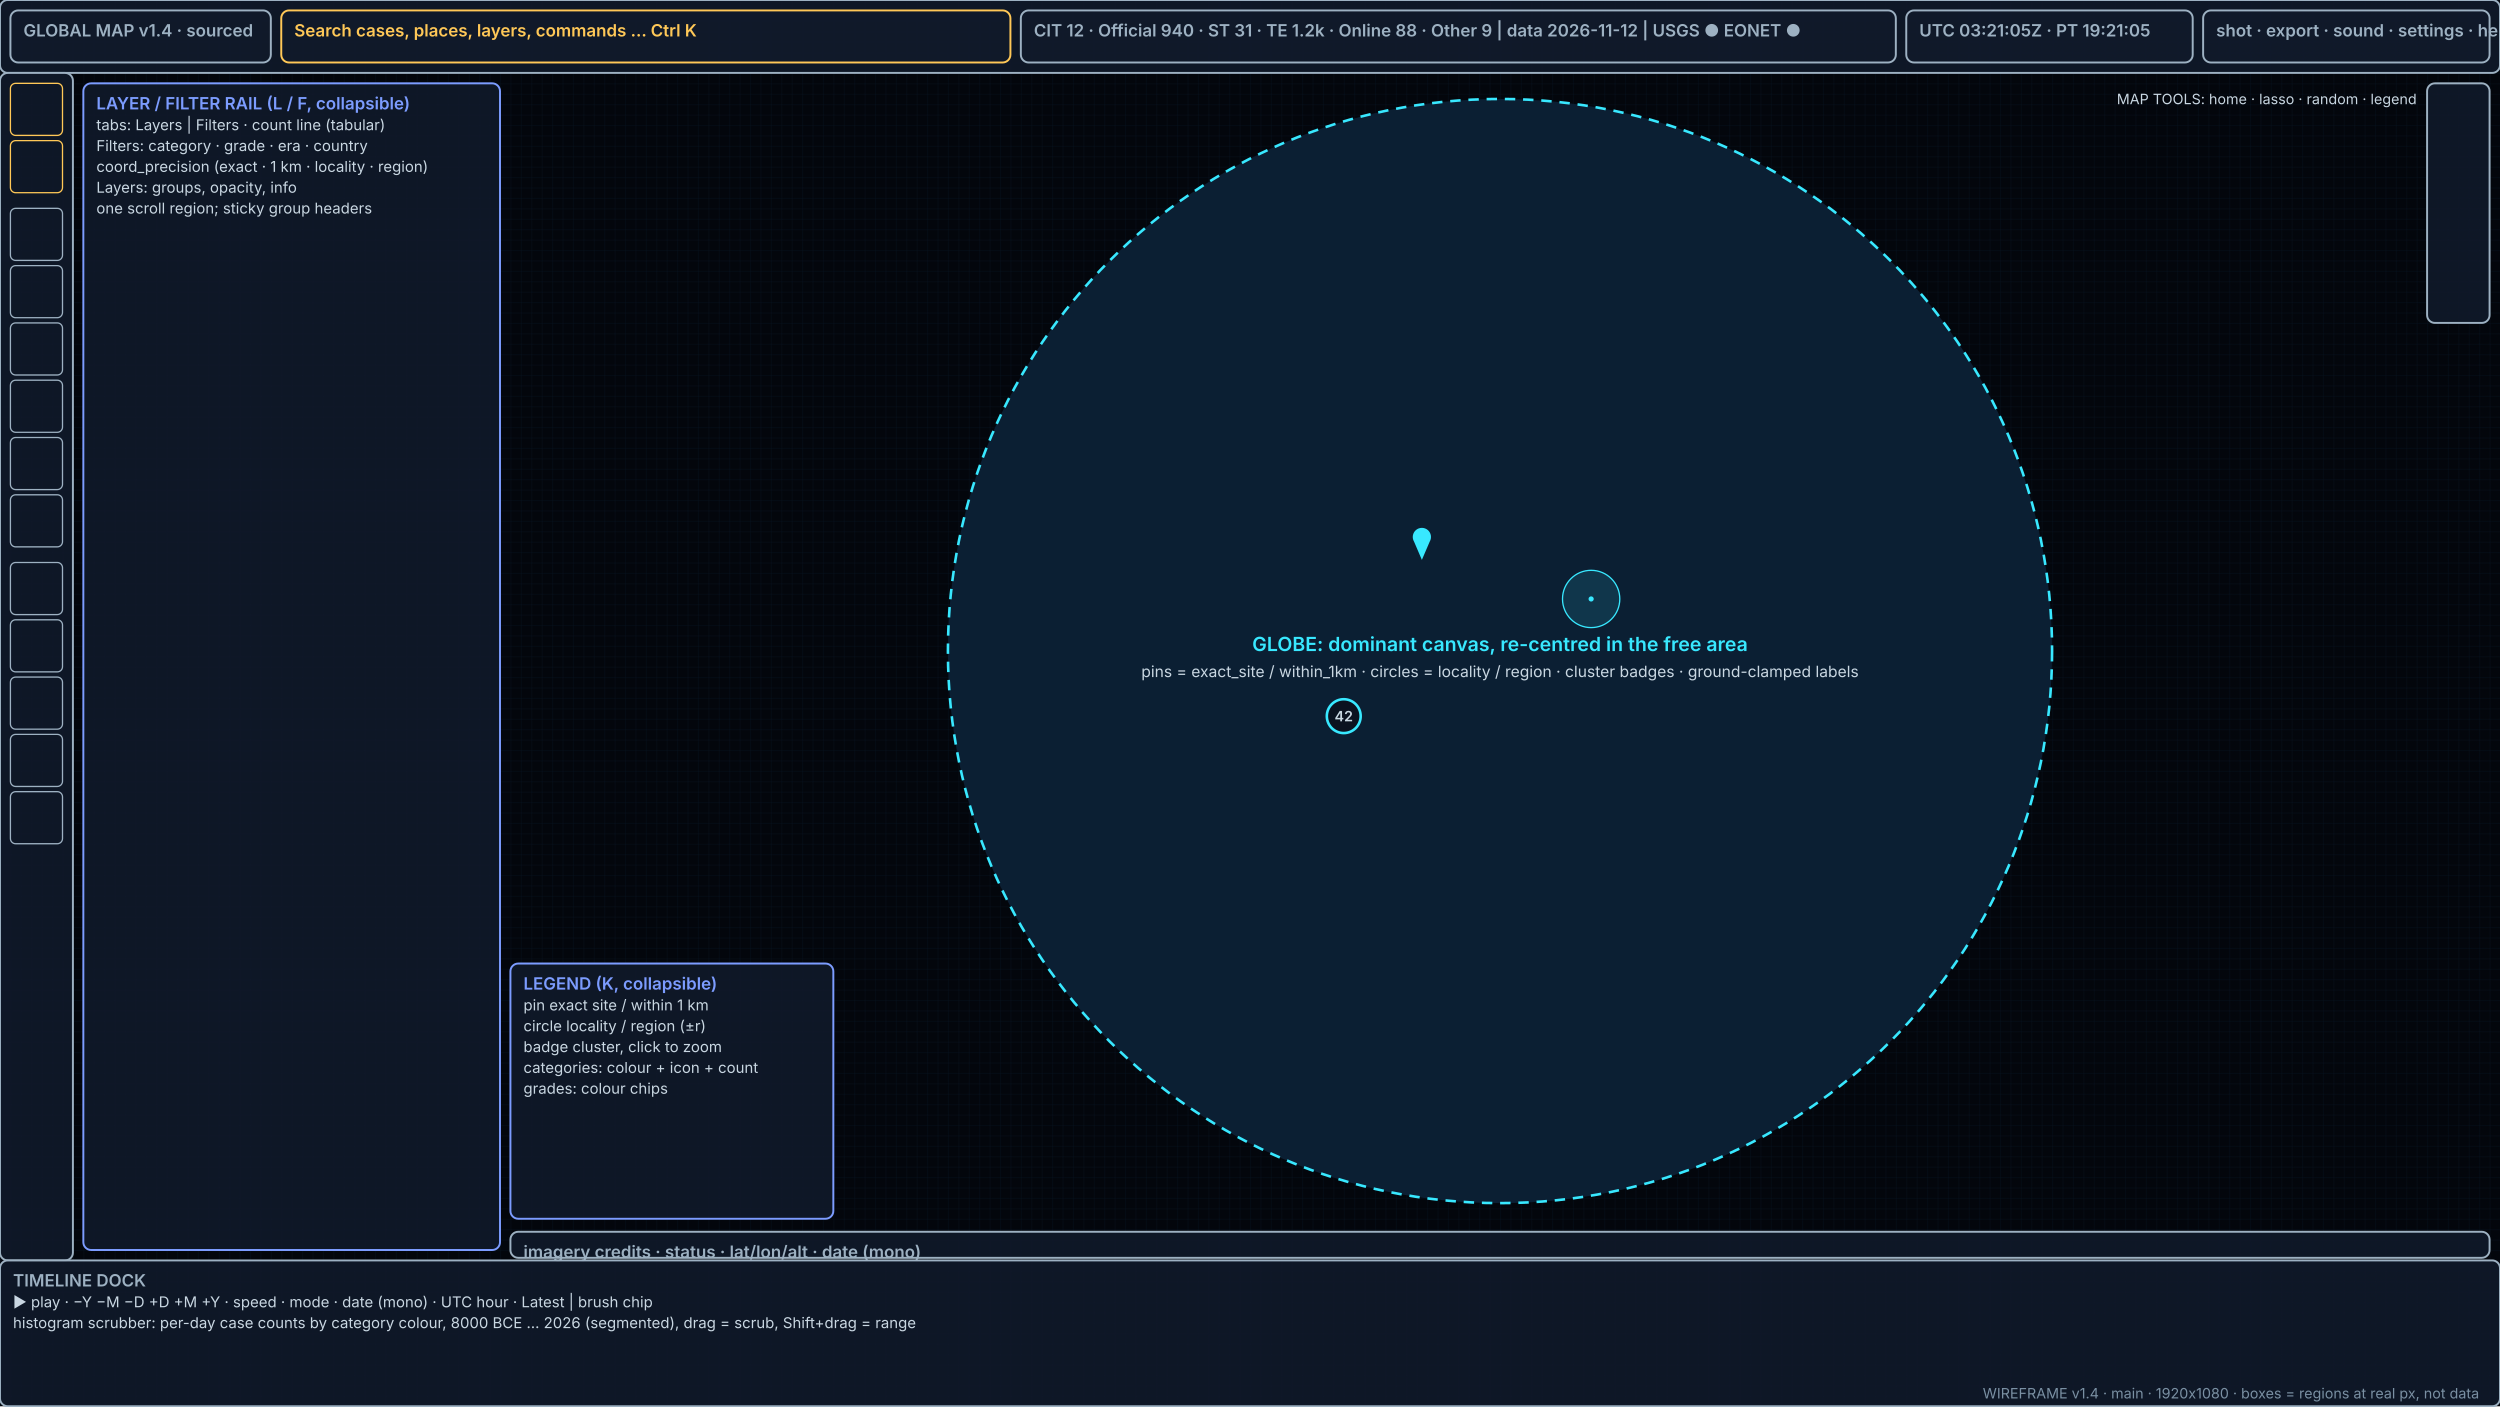
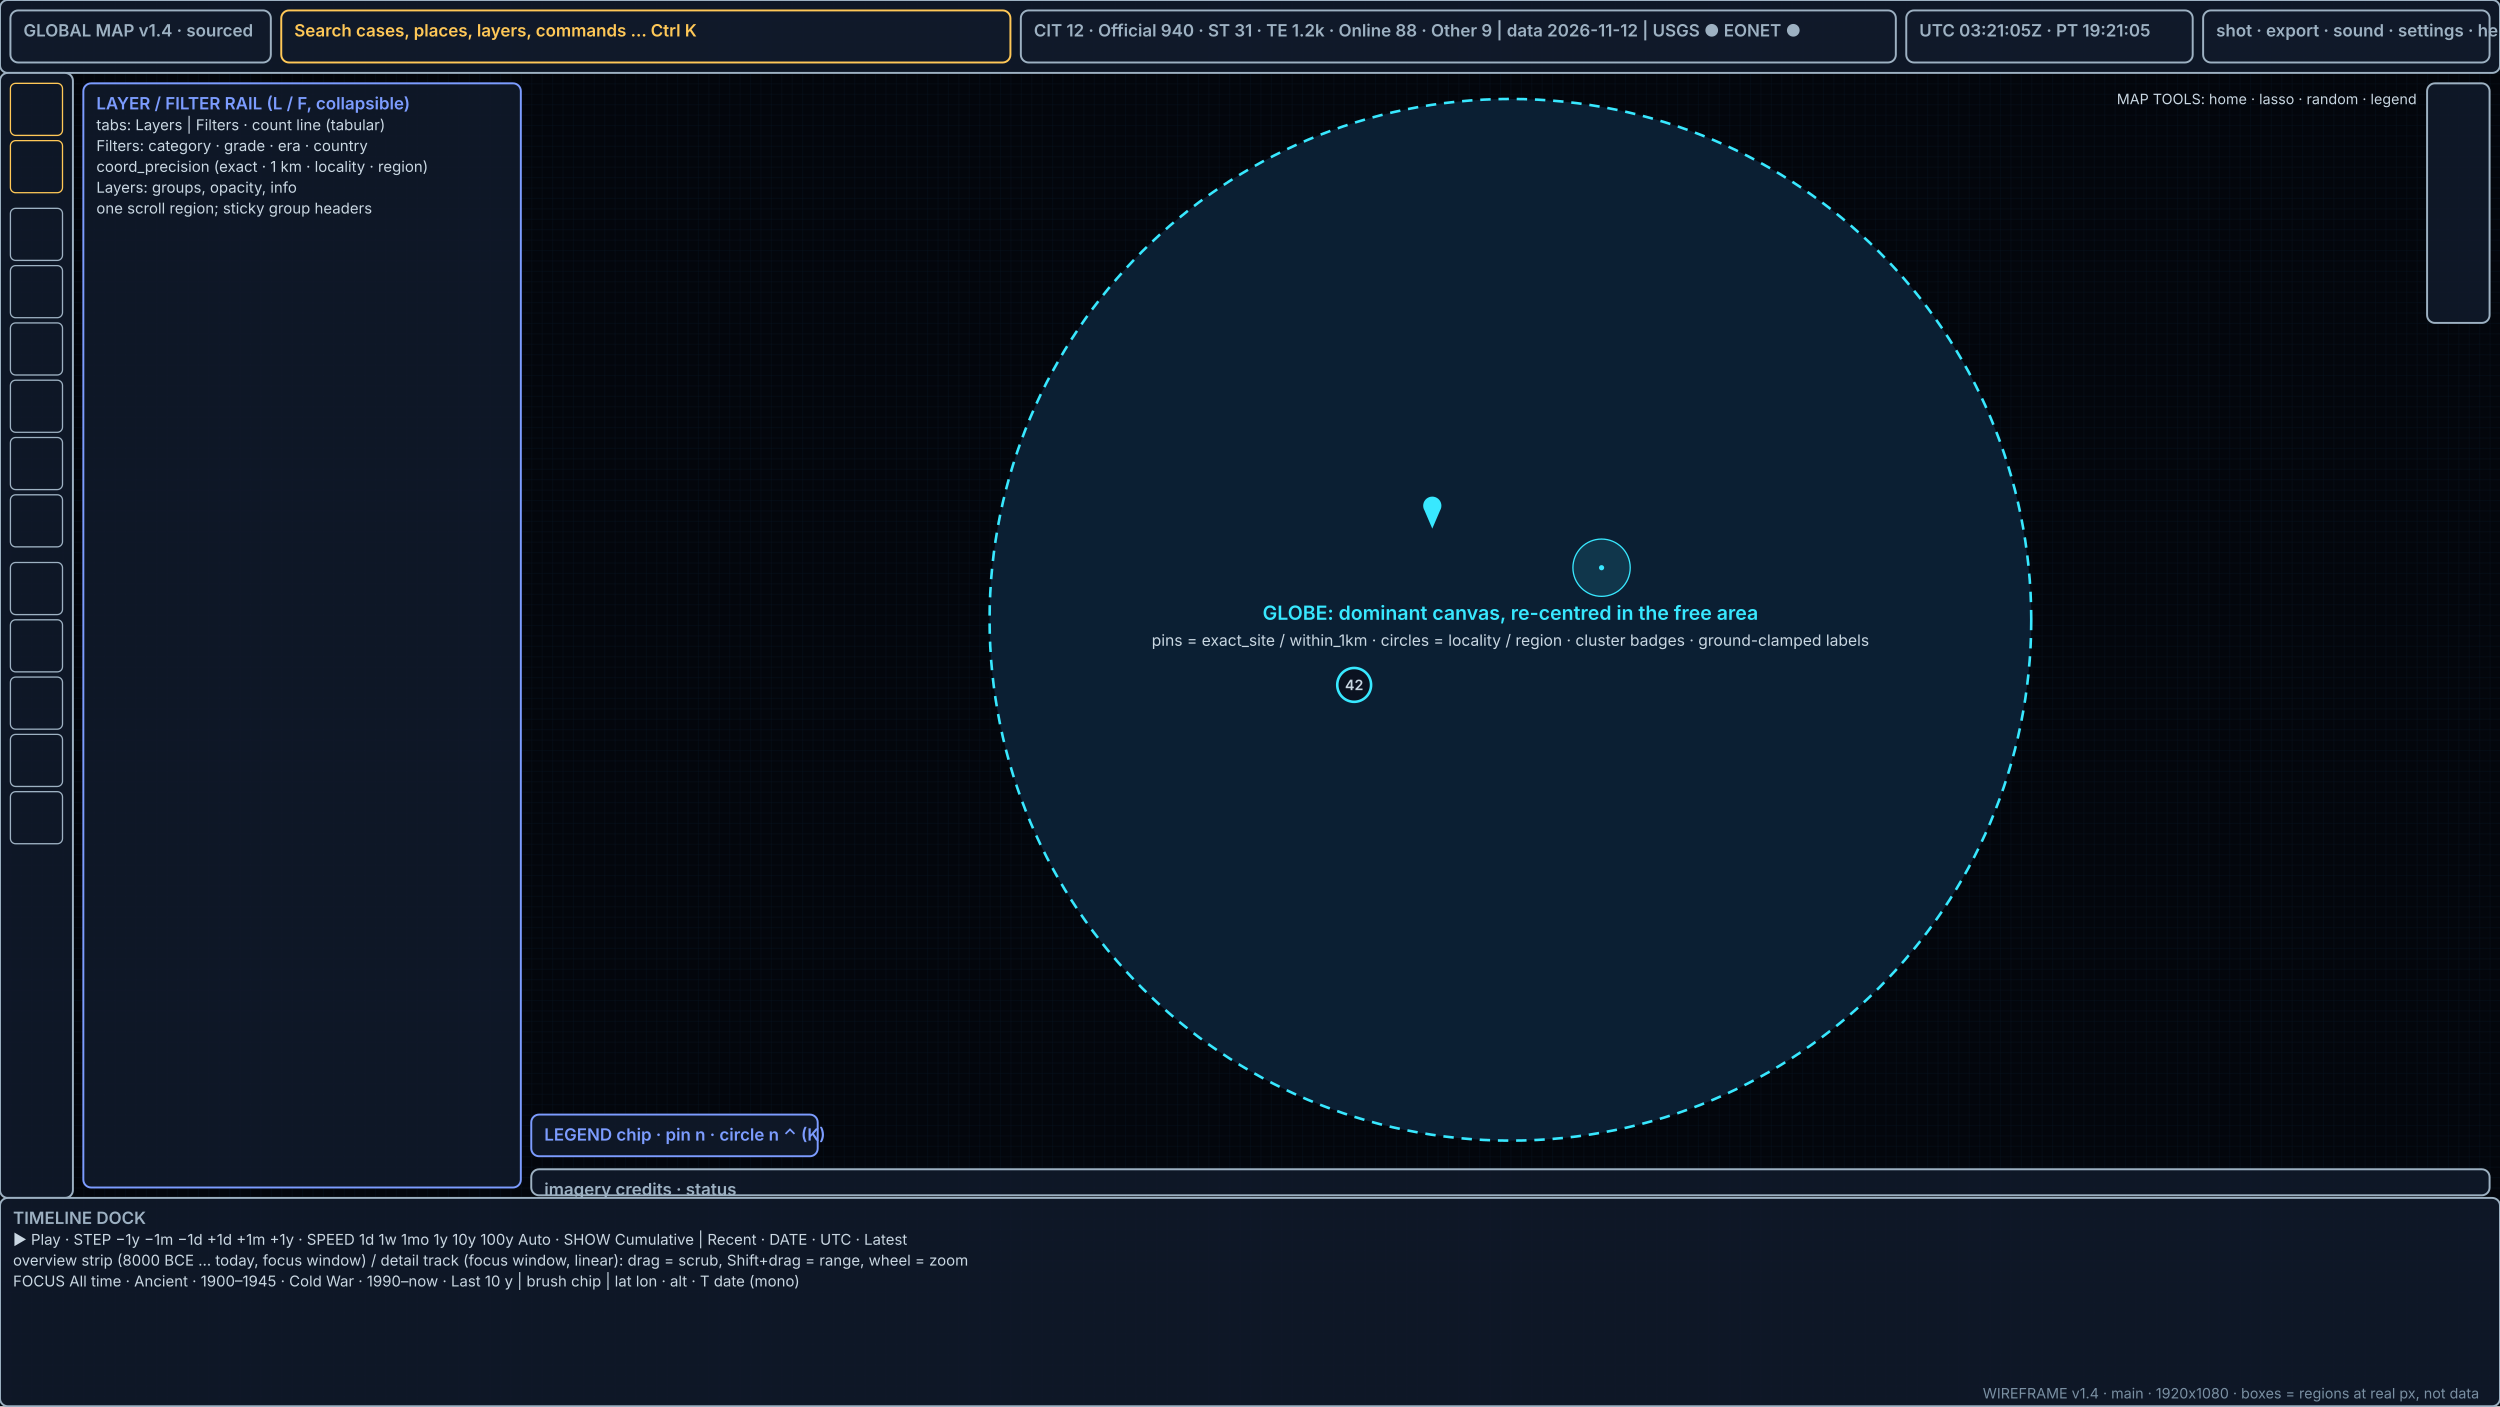
<svg xmlns="http://www.w3.org/2000/svg" width="1920" height="1080" viewBox="0 0 1920 1080" font-family="Inter, system-ui, sans-serif">
  <rect width="1920" height="1080" fill="#03060C" />
  <defs>
    <pattern id="g" width="8" height="8" patternUnits="userSpaceOnUse">
      <path d="M8 0H0V8" fill="none" stroke="#0d1f33" stroke-width="0.5" />
    </pattern>
  </defs>
  <rect width="1920" height="1080" fill="url(#g)" opacity="0.6" />
  <rect x="0" y="0" width="1920" height="56" rx="6" fill="rgba(16,26,43,0.88)" stroke="#9DB1C2" stroke-width="1.5" />
  <rect x="8" y="8" width="200" height="40" rx="6" fill="rgba(16,26,43,0.88)" stroke="#9DB1C2" stroke-width="1.5" />
  <text x="18" y="28" fill="#9DB1C2" font-size="13" font-weight="600">GLOBAL MAP  v1.4 · sourced</text>
  <rect x="216" y="8" width="560" height="40" rx="6" fill="rgba(16,26,43,0.88)" stroke="#FFC857" stroke-width="1.5" />
  <text x="226" y="28" fill="#FFC857" font-size="13" font-weight="600">Search cases, places, layers, commands …  Ctrl K</text>
  <rect x="784" y="8" width="672" height="40" rx="6" fill="rgba(16,26,43,0.88)" stroke="#9DB1C2" stroke-width="1.5" />
  <text x="794" y="28" fill="#9DB1C2" font-size="13" font-weight="600">CIT 12 · Official 940 · ST 31 · TE 1.2k · Online 88 · Other 9 | data 2026-11-12 | USGS ● EONET ●</text>
  <rect x="1464" y="8" width="220" height="40" rx="6" fill="rgba(16,26,43,0.88)" stroke="#9DB1C2" stroke-width="1.5" />
  <text x="1474" y="28" fill="#9DB1C2" font-size="13" font-weight="600">UTC 03:21:05Z  ·  PT 19:21:05</text>
  <rect x="1692" y="8" width="220" height="40" rx="6" fill="rgba(16,26,43,0.88)" stroke="#9DB1C2" stroke-width="1.5" />
  <text x="1702" y="28" fill="#9DB1C2" font-size="13" font-weight="600">shot · export · sound · settings · help</text>
-   <rect x="0" y="56" width="56" height="912" rx="6" fill="rgba(16,26,43,0.88)" stroke="#9DB1C2" stroke-width="1.5" />
+   <rect x="0" y="56" width="56" height="864" rx="6" fill="rgba(16,26,43,0.88)" stroke="#9DB1C2" stroke-width="1.5" />
  <rect x="8" y="64" width="40" height="40" rx="4" fill="none" stroke="#FFC857" stroke-width="1" />
  <rect x="8" y="108" width="40" height="40" rx="4" fill="none" stroke="#FFC857" stroke-width="1" />
  <rect x="8" y="160" width="40" height="40" rx="4" fill="none" stroke="#9DB1C2" stroke-width="1" />
  <rect x="8" y="204" width="40" height="40" rx="4" fill="none" stroke="#9DB1C2" stroke-width="1" />
  <rect x="8" y="248" width="40" height="40" rx="4" fill="none" stroke="#9DB1C2" stroke-width="1" />
  <rect x="8" y="292" width="40" height="40" rx="4" fill="none" stroke="#9DB1C2" stroke-width="1" />
  <rect x="8" y="336" width="40" height="40" rx="4" fill="none" stroke="#9DB1C2" stroke-width="1" />
  <rect x="8" y="380" width="40" height="40" rx="4" fill="none" stroke="#9DB1C2" stroke-width="1" />
  <rect x="8" y="432" width="40" height="40" rx="4" fill="none" stroke="#9DB1C2" stroke-width="1" />
  <rect x="8" y="476" width="40" height="40" rx="4" fill="none" stroke="#9DB1C2" stroke-width="1" />
  <rect x="8" y="520" width="40" height="40" rx="4" fill="none" stroke="#9DB1C2" stroke-width="1" />
  <rect x="8" y="564" width="40" height="40" rx="4" fill="none" stroke="#9DB1C2" stroke-width="1" />
  <rect x="8" y="608" width="40" height="40" rx="4" fill="none" stroke="#9DB1C2" stroke-width="1" />
-   <rect x="64" y="64" width="320" height="896" rx="6" fill="rgba(16,26,43,0.88)" stroke="#7C9CFF" stroke-width="1.5" />
+   <rect x="64" y="64" width="336" height="848" rx="6" fill="rgba(16,26,43,0.88)" stroke="#7C9CFF" stroke-width="1.5" />
  <text x="74" y="84" fill="#7C9CFF" font-size="13" font-weight="600">LAYER / FILTER RAIL (L / F, collapsible)</text>
  <text x="74" y="100" fill="#C9D7E2" font-size="11.5">tabs: Layers | Filters  · count line (tabular)</text>
  <text x="74" y="116" fill="#C9D7E2" font-size="11.5">Filters: category · grade · era · country</text>
  <text x="74" y="132" fill="#C9D7E2" font-size="11.5">          coord_precision (exact · 1 km · locality · region)</text>
  <text x="74" y="148" fill="#C9D7E2" font-size="11.5">Layers: groups, opacity, info</text>
  <text x="74" y="164" fill="#C9D7E2" font-size="11.5">one scroll region; sticky group headers</text>
  <rect x="1864" y="64" width="48" height="184" rx="6" fill="rgba(16,26,43,0.88)" stroke="#9DB1C2" stroke-width="1.5" />
  <text x="1856" y="80" text-anchor="end" fill="#C9D7E2" font-size="11">MAP TOOLS: home · lasso · random · legend</text>
-   <circle cx="1152" cy="500" r="424" fill="#0B1F33" stroke="#38E8FF" stroke-width="2" stroke-dasharray="8 6" />
-   <text x="1152" y="500" text-anchor="middle" fill="#38E8FF" font-size="15" font-weight="600">GLOBE: dominant canvas, re-centred in the free area</text>
-   <text x="1152" y="520" text-anchor="middle" fill="#C9D7E2" font-size="12">pins = exact_site / within_1km · circles = locality / region · cluster badges · ground-clamped labels</text>
-   <path d="M1092 430 l-6 -14 a7 7 0 1 1 12 0 z" fill="#38E8FF" />
-   <circle cx="1222" cy="460" r="22" fill="rgba(56,232,255,0.12)" stroke="#38E8FF" stroke-width="1" />
-   <circle cx="1222" cy="460" r="2" fill="#38E8FF" />
-   <circle cx="1032" cy="550" r="13" fill="#0b1220" stroke="#38E8FF" stroke-width="2" />
-   <text x="1032" y="554" text-anchor="middle" fill="#C9D7E2" font-size="11" font-weight="600">42</text>
-   <rect x="392" y="740" width="248" height="196" rx="6" fill="rgba(16,26,43,0.88)" stroke="#7C9CFF" stroke-width="1.5" />
-   <text x="402" y="760" fill="#7C9CFF" font-size="13" font-weight="600">LEGEND (K, collapsible)</text>
-   <text x="402" y="776" fill="#C9D7E2" font-size="11.5">pin  exact site / within 1 km</text>
-   <text x="402" y="792" fill="#C9D7E2" font-size="11.5">circle  locality / region (±r)</text>
-   <text x="402" y="808" fill="#C9D7E2" font-size="11.5">badge  cluster, click to zoom</text>
-   <text x="402" y="824" fill="#C9D7E2" font-size="11.5">categories: colour + icon + count</text>
-   <text x="402" y="840" fill="#C9D7E2" font-size="11.5">grades: colour chips</text>
-   <rect x="392" y="946" width="1520" height="20" rx="6" fill="rgba(16,26,43,0.88)" stroke="#9DB1C2" stroke-width="1.5" />
-   <text x="402" y="966" fill="#9DB1C2" font-size="13" font-weight="600">imagery credits · status · lat/lon/alt · date (mono)</text>
-   <rect x="0" y="968" width="1920" height="112" rx="6" fill="rgba(16,26,43,0.88)" stroke="#9DB1C2" stroke-width="1.5" />
-   <text x="10" y="988" fill="#9DB1C2" font-size="13" font-weight="600">TIMELINE DOCK</text>
-   <text x="10" y="1004" fill="#C9D7E2" font-size="11.5">▶ play · −Y −M −D +D +M +Y · speed · mode · date (mono) · UTC hour · Latest   |  brush chip</text>
-   <text x="10" y="1020" fill="#C9D7E2" font-size="11.5">histogram scrubber: per-day case counts by category colour, 8000 BCE … 2026 (segmented), drag = scrub, Shift+drag = range</text>
+   <circle cx="1160" cy="476" r="400" fill="#0B1F33" stroke="#38E8FF" stroke-width="2" stroke-dasharray="8 6" />
+   <text x="1160" y="476" text-anchor="middle" fill="#38E8FF" font-size="15" font-weight="600">GLOBE: dominant canvas, re-centred in the free area</text>
+   <text x="1160" y="496" text-anchor="middle" fill="#C9D7E2" font-size="12">pins = exact_site / within_1km · circles = locality / region · cluster badges · ground-clamped labels</text>
+   <path d="M1100 406 l-6 -14 a7 7 0 1 1 12 0 z" fill="#38E8FF" />
+   <circle cx="1230" cy="436" r="22" fill="rgba(56,232,255,0.12)" stroke="#38E8FF" stroke-width="1" />
+   <circle cx="1230" cy="436" r="2" fill="#38E8FF" />
+   <circle cx="1040" cy="526" r="13" fill="#0b1220" stroke="#38E8FF" stroke-width="2" />
+   <text x="1040" y="530" text-anchor="middle" fill="#C9D7E2" font-size="11" font-weight="600">42</text>
+   <rect x="408" y="856" width="220" height="32" rx="6" fill="rgba(16,26,43,0.88)" stroke="#7C9CFF" stroke-width="1.5" />
+   <text x="418" y="876" fill="#7C9CFF" font-size="13" font-weight="600">LEGEND chip · pin n · circle n  ⌃ (K)</text>
+   <rect x="408" y="898" width="1504" height="20" rx="6" fill="rgba(16,26,43,0.88)" stroke="#9DB1C2" stroke-width="1.5" />
+   <text x="418" y="918" fill="#9DB1C2" font-size="13" font-weight="600">imagery credits · status</text>
+   <rect x="0" y="920" width="1920" height="160" rx="6" fill="rgba(16,26,43,0.88)" stroke="#9DB1C2" stroke-width="1.5" />
+   <text x="10" y="940" fill="#9DB1C2" font-size="13" font-weight="600">TIMELINE DOCK</text>
+   <text x="10" y="956" fill="#C9D7E2" font-size="11.5">▶ Play · STEP −1y −1m −1d +1d +1m +1y · SPEED 1d 1w 1mo 1y 10y 100y Auto · SHOW Cumulative | Recent · DATE · UTC · Latest</text>
+   <text x="10" y="972" fill="#C9D7E2" font-size="11.5">overview strip (8000 BCE … today, focus window) / detail track (focus window, linear): drag = scrub, Shift+drag = range, wheel = zoom</text>
+   <text x="10" y="988" fill="#C9D7E2" font-size="11.5">FOCUS All time · Ancient · 1900–1945 · Cold War · 1990–now · Last 10 y   |  brush chip  |  lat lon · alt · T date (mono)</text>
  <text x="1904" y="1074" text-anchor="end" fill="#7A90A3" font-size="11">WIREFRAME v1.4 · main · 1920x1080 · boxes = regions at real px, not data</text>
</svg>
